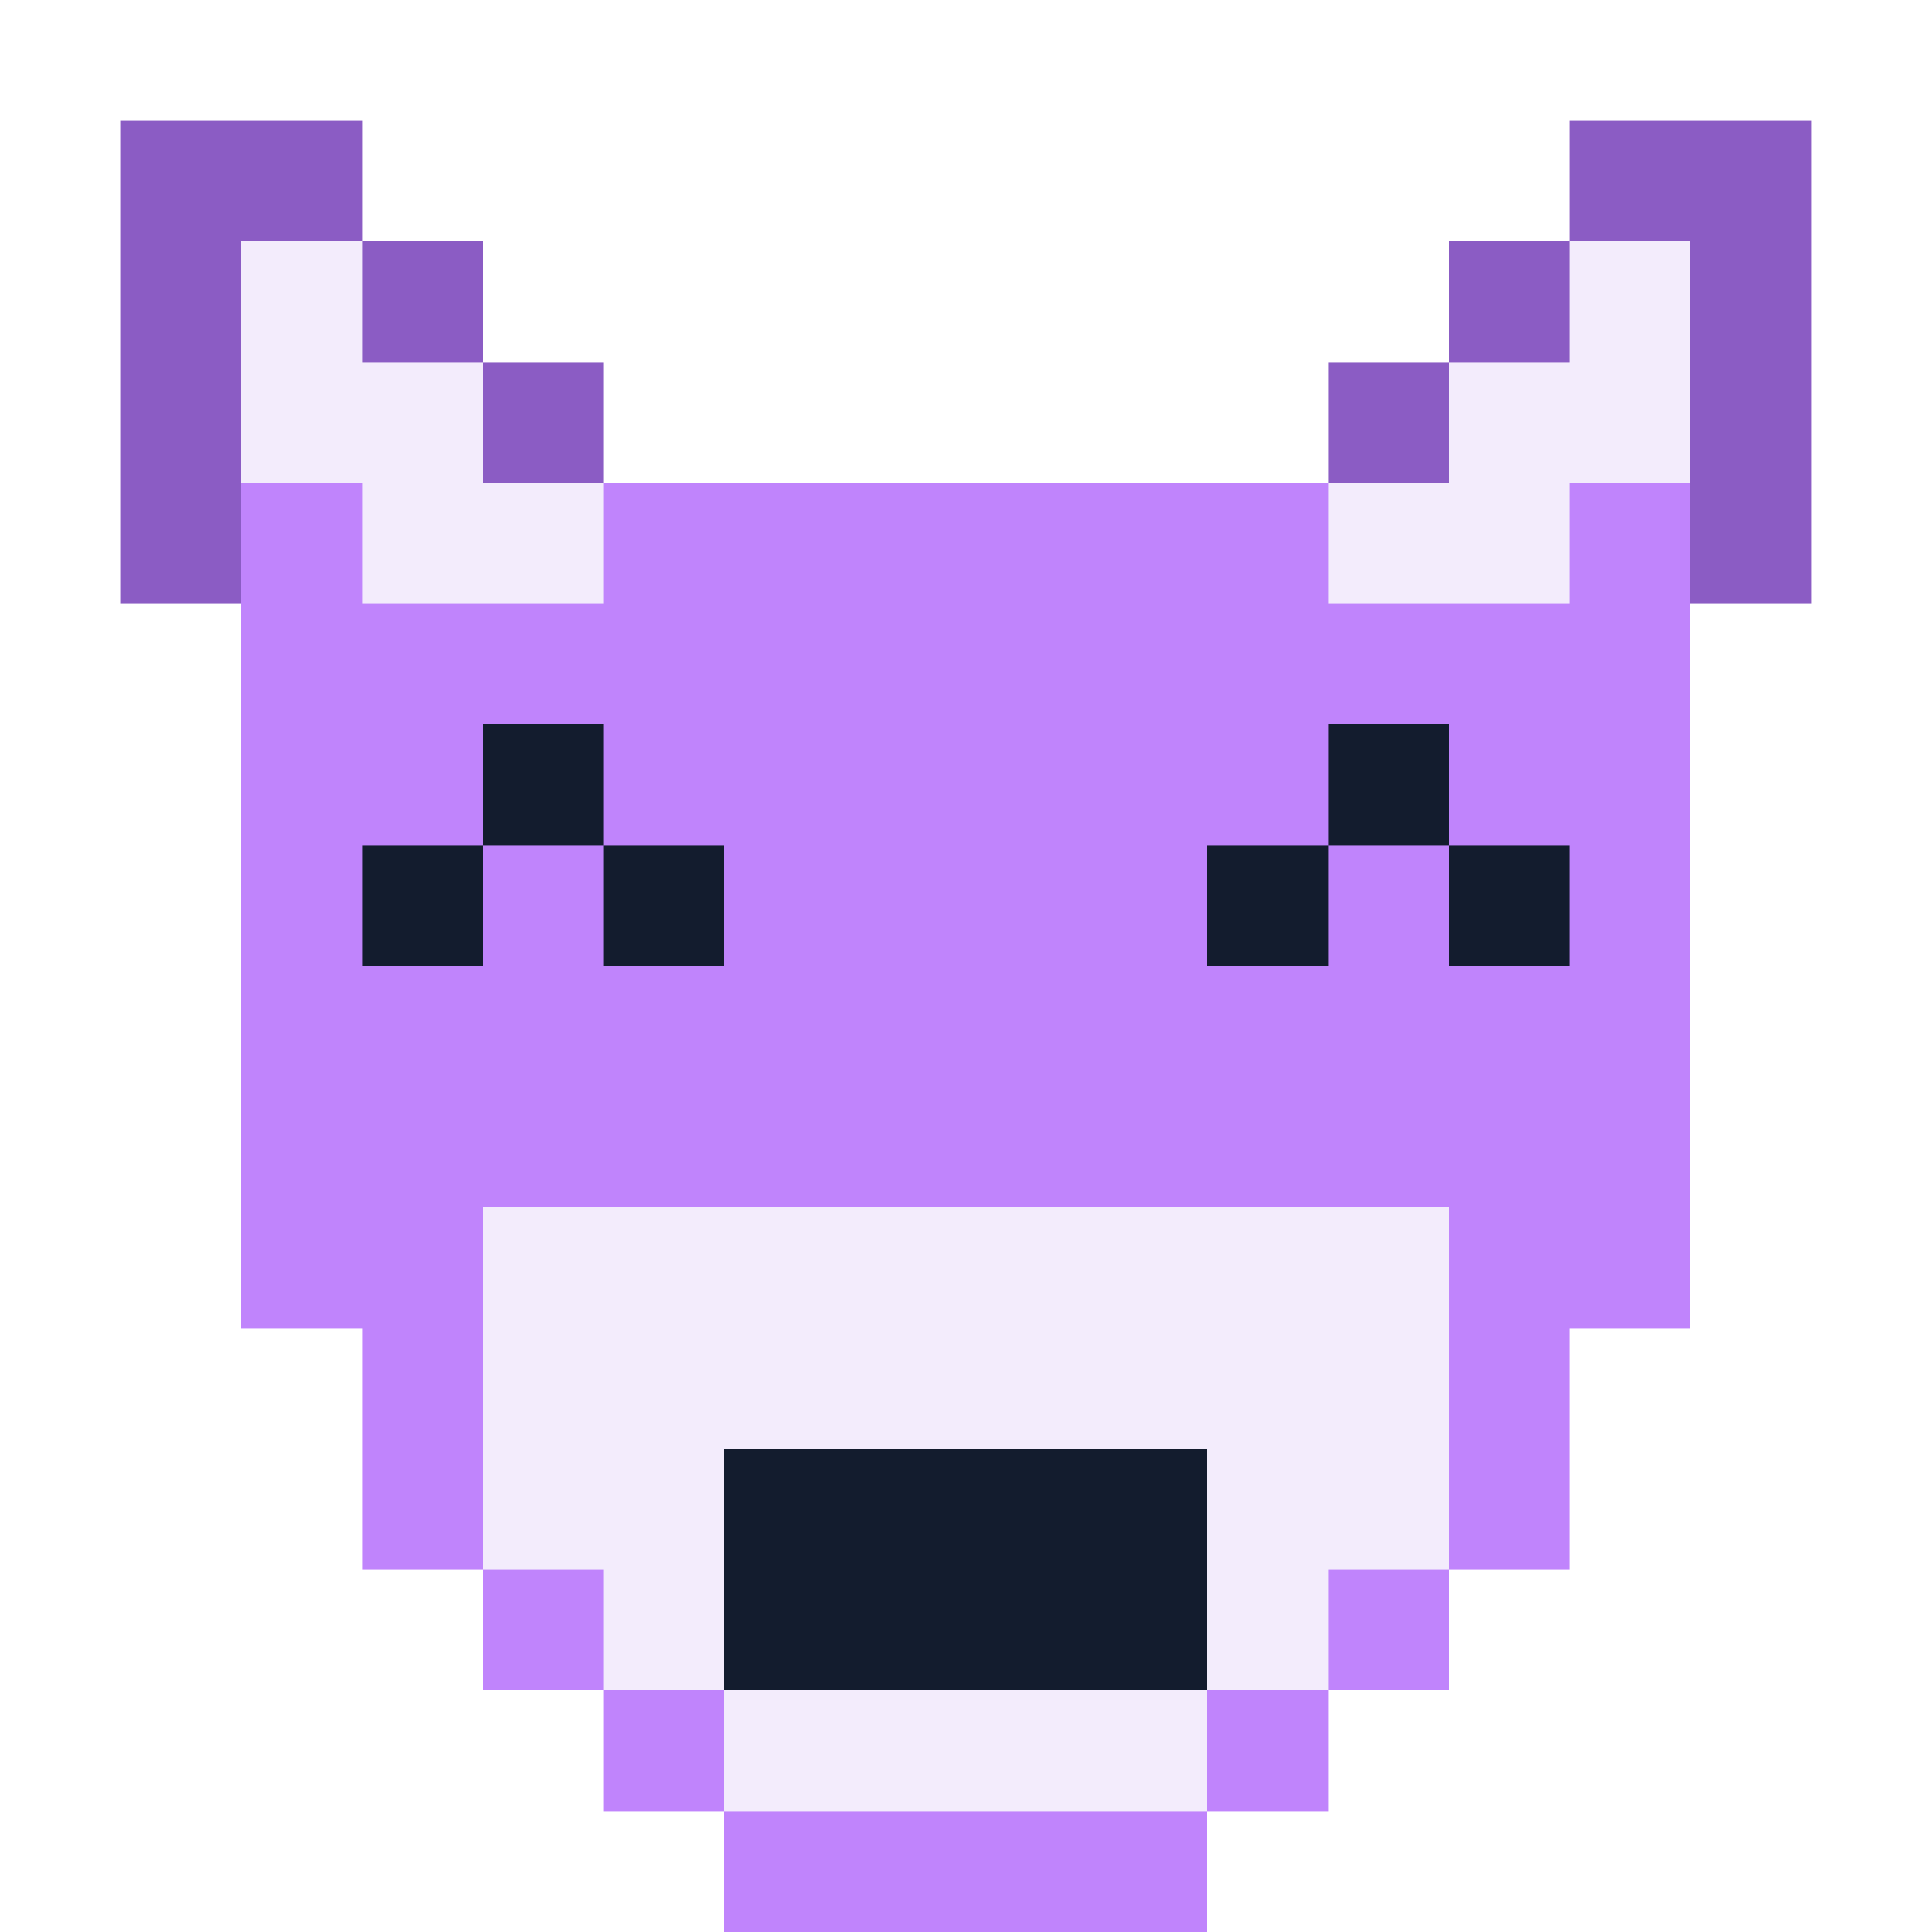
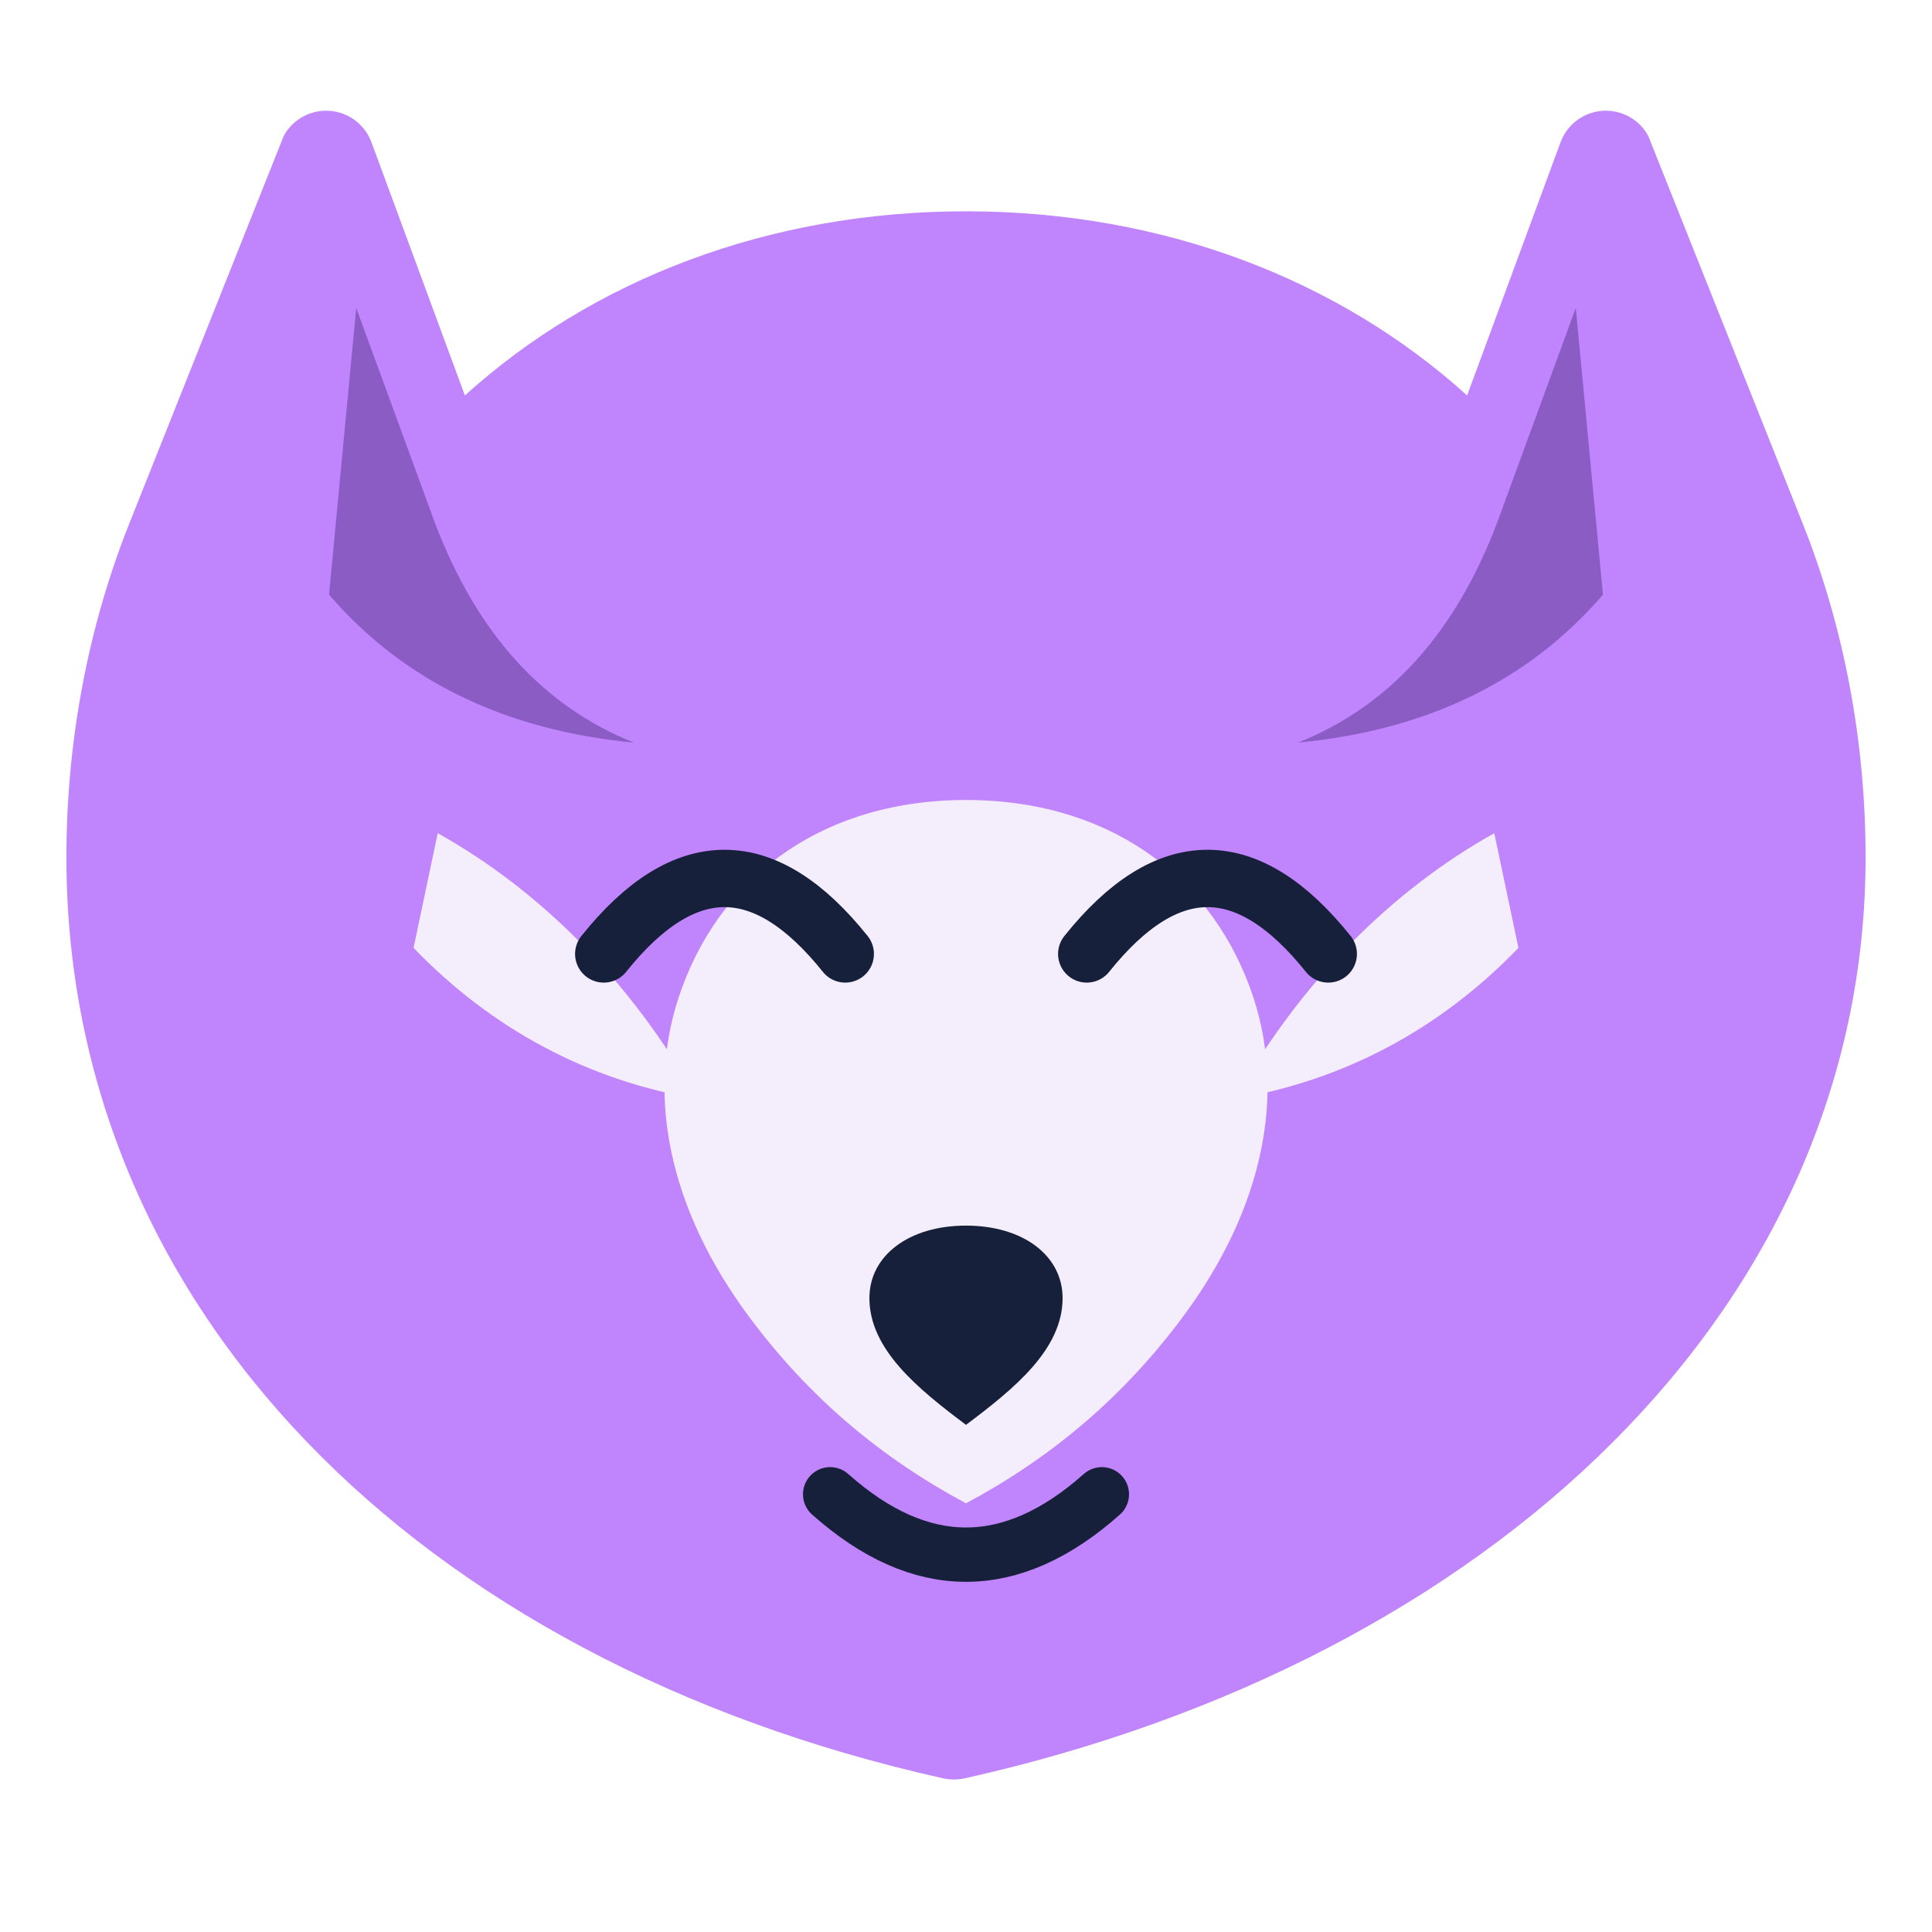
- <svg xmlns="http://www.w3.org/2000/svg" viewBox="0 0 16 16" shape-rendering="crispEdges" role="img" aria-label="Renard Foox">
-   <path fill="#8b5cc4" d="M1 1h1v1h-1zM2 1h1v1h-1zM13 1h1v1h-1zM14 1h1v1h-1zM1 2h1v1h-1zM3 2h1v1h-1zM12 2h1v1h-1zM14 2h1v1h-1zM1 3h1v1h-1zM4 3h1v1h-1zM11 3h1v1h-1zM14 3h1v1h-1zM1 4h1v1h-1zM14 4h1v1h-1z" />
-   <path fill="#f3ecfc" d="M2 2h1v1h-1zM13 2h1v1h-1zM2 3h1v1h-1zM3 3h1v1h-1zM12 3h1v1h-1zM13 3h1v1h-1zM3 4h1v1h-1zM4 4h1v1h-1zM11 4h1v1h-1zM12 4h1v1h-1zM4 10h1v1h-1zM5 10h1v1h-1zM6 10h1v1h-1zM7 10h1v1h-1zM8 10h1v1h-1zM9 10h1v1h-1zM10 10h1v1h-1zM11 10h1v1h-1zM4 11h1v1h-1zM5 11h1v1h-1zM6 11h1v1h-1zM7 11h1v1h-1zM8 11h1v1h-1zM9 11h1v1h-1zM10 11h1v1h-1zM11 11h1v1h-1zM4 12h1v1h-1zM5 12h1v1h-1zM10 12h1v1h-1zM11 12h1v1h-1zM5 13h1v1h-1zM10 13h1v1h-1zM6 14h1v1h-1zM7 14h1v1h-1zM8 14h1v1h-1zM9 14h1v1h-1z" />
-   <path fill="#c084fc" d="M2 4h1v1h-1zM5 4h1v1h-1zM6 4h1v1h-1zM7 4h1v1h-1zM8 4h1v1h-1zM9 4h1v1h-1zM10 4h1v1h-1zM13 4h1v1h-1zM2 5h1v1h-1zM3 5h1v1h-1zM4 5h1v1h-1zM5 5h1v1h-1zM6 5h1v1h-1zM7 5h1v1h-1zM8 5h1v1h-1zM9 5h1v1h-1zM10 5h1v1h-1zM11 5h1v1h-1zM12 5h1v1h-1zM13 5h1v1h-1zM2 6h1v1h-1zM3 6h1v1h-1zM5 6h1v1h-1zM6 6h1v1h-1zM7 6h1v1h-1zM8 6h1v1h-1zM9 6h1v1h-1zM10 6h1v1h-1zM12 6h1v1h-1zM13 6h1v1h-1zM2 7h1v1h-1zM4 7h1v1h-1zM6 7h1v1h-1zM7 7h1v1h-1zM8 7h1v1h-1zM9 7h1v1h-1zM11 7h1v1h-1zM13 7h1v1h-1zM2 8h1v1h-1zM3 8h1v1h-1zM4 8h1v1h-1zM5 8h1v1h-1zM6 8h1v1h-1zM7 8h1v1h-1zM8 8h1v1h-1zM9 8h1v1h-1zM10 8h1v1h-1zM11 8h1v1h-1zM12 8h1v1h-1zM13 8h1v1h-1zM2 9h1v1h-1zM3 9h1v1h-1zM4 9h1v1h-1zM5 9h1v1h-1zM6 9h1v1h-1zM7 9h1v1h-1zM8 9h1v1h-1zM9 9h1v1h-1zM10 9h1v1h-1zM11 9h1v1h-1zM12 9h1v1h-1zM13 9h1v1h-1zM2 10h1v1h-1zM3 10h1v1h-1zM12 10h1v1h-1zM13 10h1v1h-1zM3 11h1v1h-1zM12 11h1v1h-1zM3 12h1v1h-1zM12 12h1v1h-1zM4 13h1v1h-1zM11 13h1v1h-1zM5 14h1v1h-1zM10 14h1v1h-1zM6 15h1v1h-1zM7 15h1v1h-1zM8 15h1v1h-1zM9 15h1v1h-1z" />
-   <path fill="#131c2e" d="M4 6h1v1h-1zM11 6h1v1h-1zM3 7h1v1h-1zM5 7h1v1h-1zM10 7h1v1h-1zM12 7h1v1h-1zM6 12h1v1h-1zM7 12h1v1h-1zM8 12h1v1h-1zM9 12h1v1h-1zM6 13h1v1h-1zM7 13h1v1h-1zM8 13h1v1h-1zM9 13h1v1h-1z" />
+ <svg xmlns="http://www.w3.org/2000/svg" viewBox="0 0 64 64" role="img" aria-label="Renard Foox">
+   <path d="M32 7c6.6 0 12.4 2.3 16.6 6.1l3.1-8.4a1.6 1.6 0 0 1 2.9-.2l5.1 12.8c1.4 3.5 2.1 7.3 2.1 11.1 0 14.9-12.4 26.6-29.8 30.5a1.7 1.7 0 0 1-.8 0C13.8 55 2.2 43.3 2.2 28.4c0-3.8.7-7.6 2.1-11.1L9.4 4.5a1.6 1.6 0 0 1 2.9.2l3.1 8.4C19.6 9.3 25.4 7 32 7z" fill="#c084fc" />
+   <path d="M11.8 10.2l2.6 7.1c1.4 3.7 3.6 6.1 6.6 7.3-4.2-.4-7.6-2-10.1-4.9z" fill="#8b5cc4" />
+   <path d="M52.2 10.2l-2.6 7.1c-1.4 3.7-3.6 6.1-6.6 7.3 4.2-.4 7.6-2 10.1-4.9z" fill="#8b5cc4" />
+   <path d="M14.5 27.6c3.4 1.9 6.4 4.9 8.6 8.8-3.6-.6-6.8-2.3-9.4-5z" fill="#f4edfc" />
+   <path d="M49.5 27.6c-3.4 1.9-6.4 4.9-8.6 8.8 3.6-.6 6.8-2.3 9.4-5z" fill="#f4edfc" />
+   <path d="M32 26.5c4.6 0 8 2.4 9.4 6.2 1.3 3.5.4 7.4-2.2 10.9-2 2.7-4.4 4.7-7.2 6.2-2.8-1.5-5.2-3.5-7.2-6.2-2.6-3.5-3.5-7.4-2.2-10.9 1.4-3.8 4.8-6.2 9.4-6.2z" fill="#f4edfc" />
+   <path d="M20.0 31.6q4 -5 8 0" fill="none" stroke="#16203a" stroke-width="1.9" stroke-linecap="round" />
+   <path d="M36.0 31.6q4 -5 8 0" fill="none" stroke="#16203a" stroke-width="1.9" stroke-linecap="round" />
+   <path d="M32 40.6c1.9 0 3.2 1 3.2 2.4 0 1.7-1.6 3-3.2 4.2-1.6-1.2-3.2-2.5-3.2-4.2 0-1.4 1.3-2.4 3.2-2.4z" fill="#16203a" />
+   <path d="M27.5 49.5q4.5 4 9 0" fill="none" stroke="#16203a" stroke-width="1.8" stroke-linecap="round" />
</svg>
